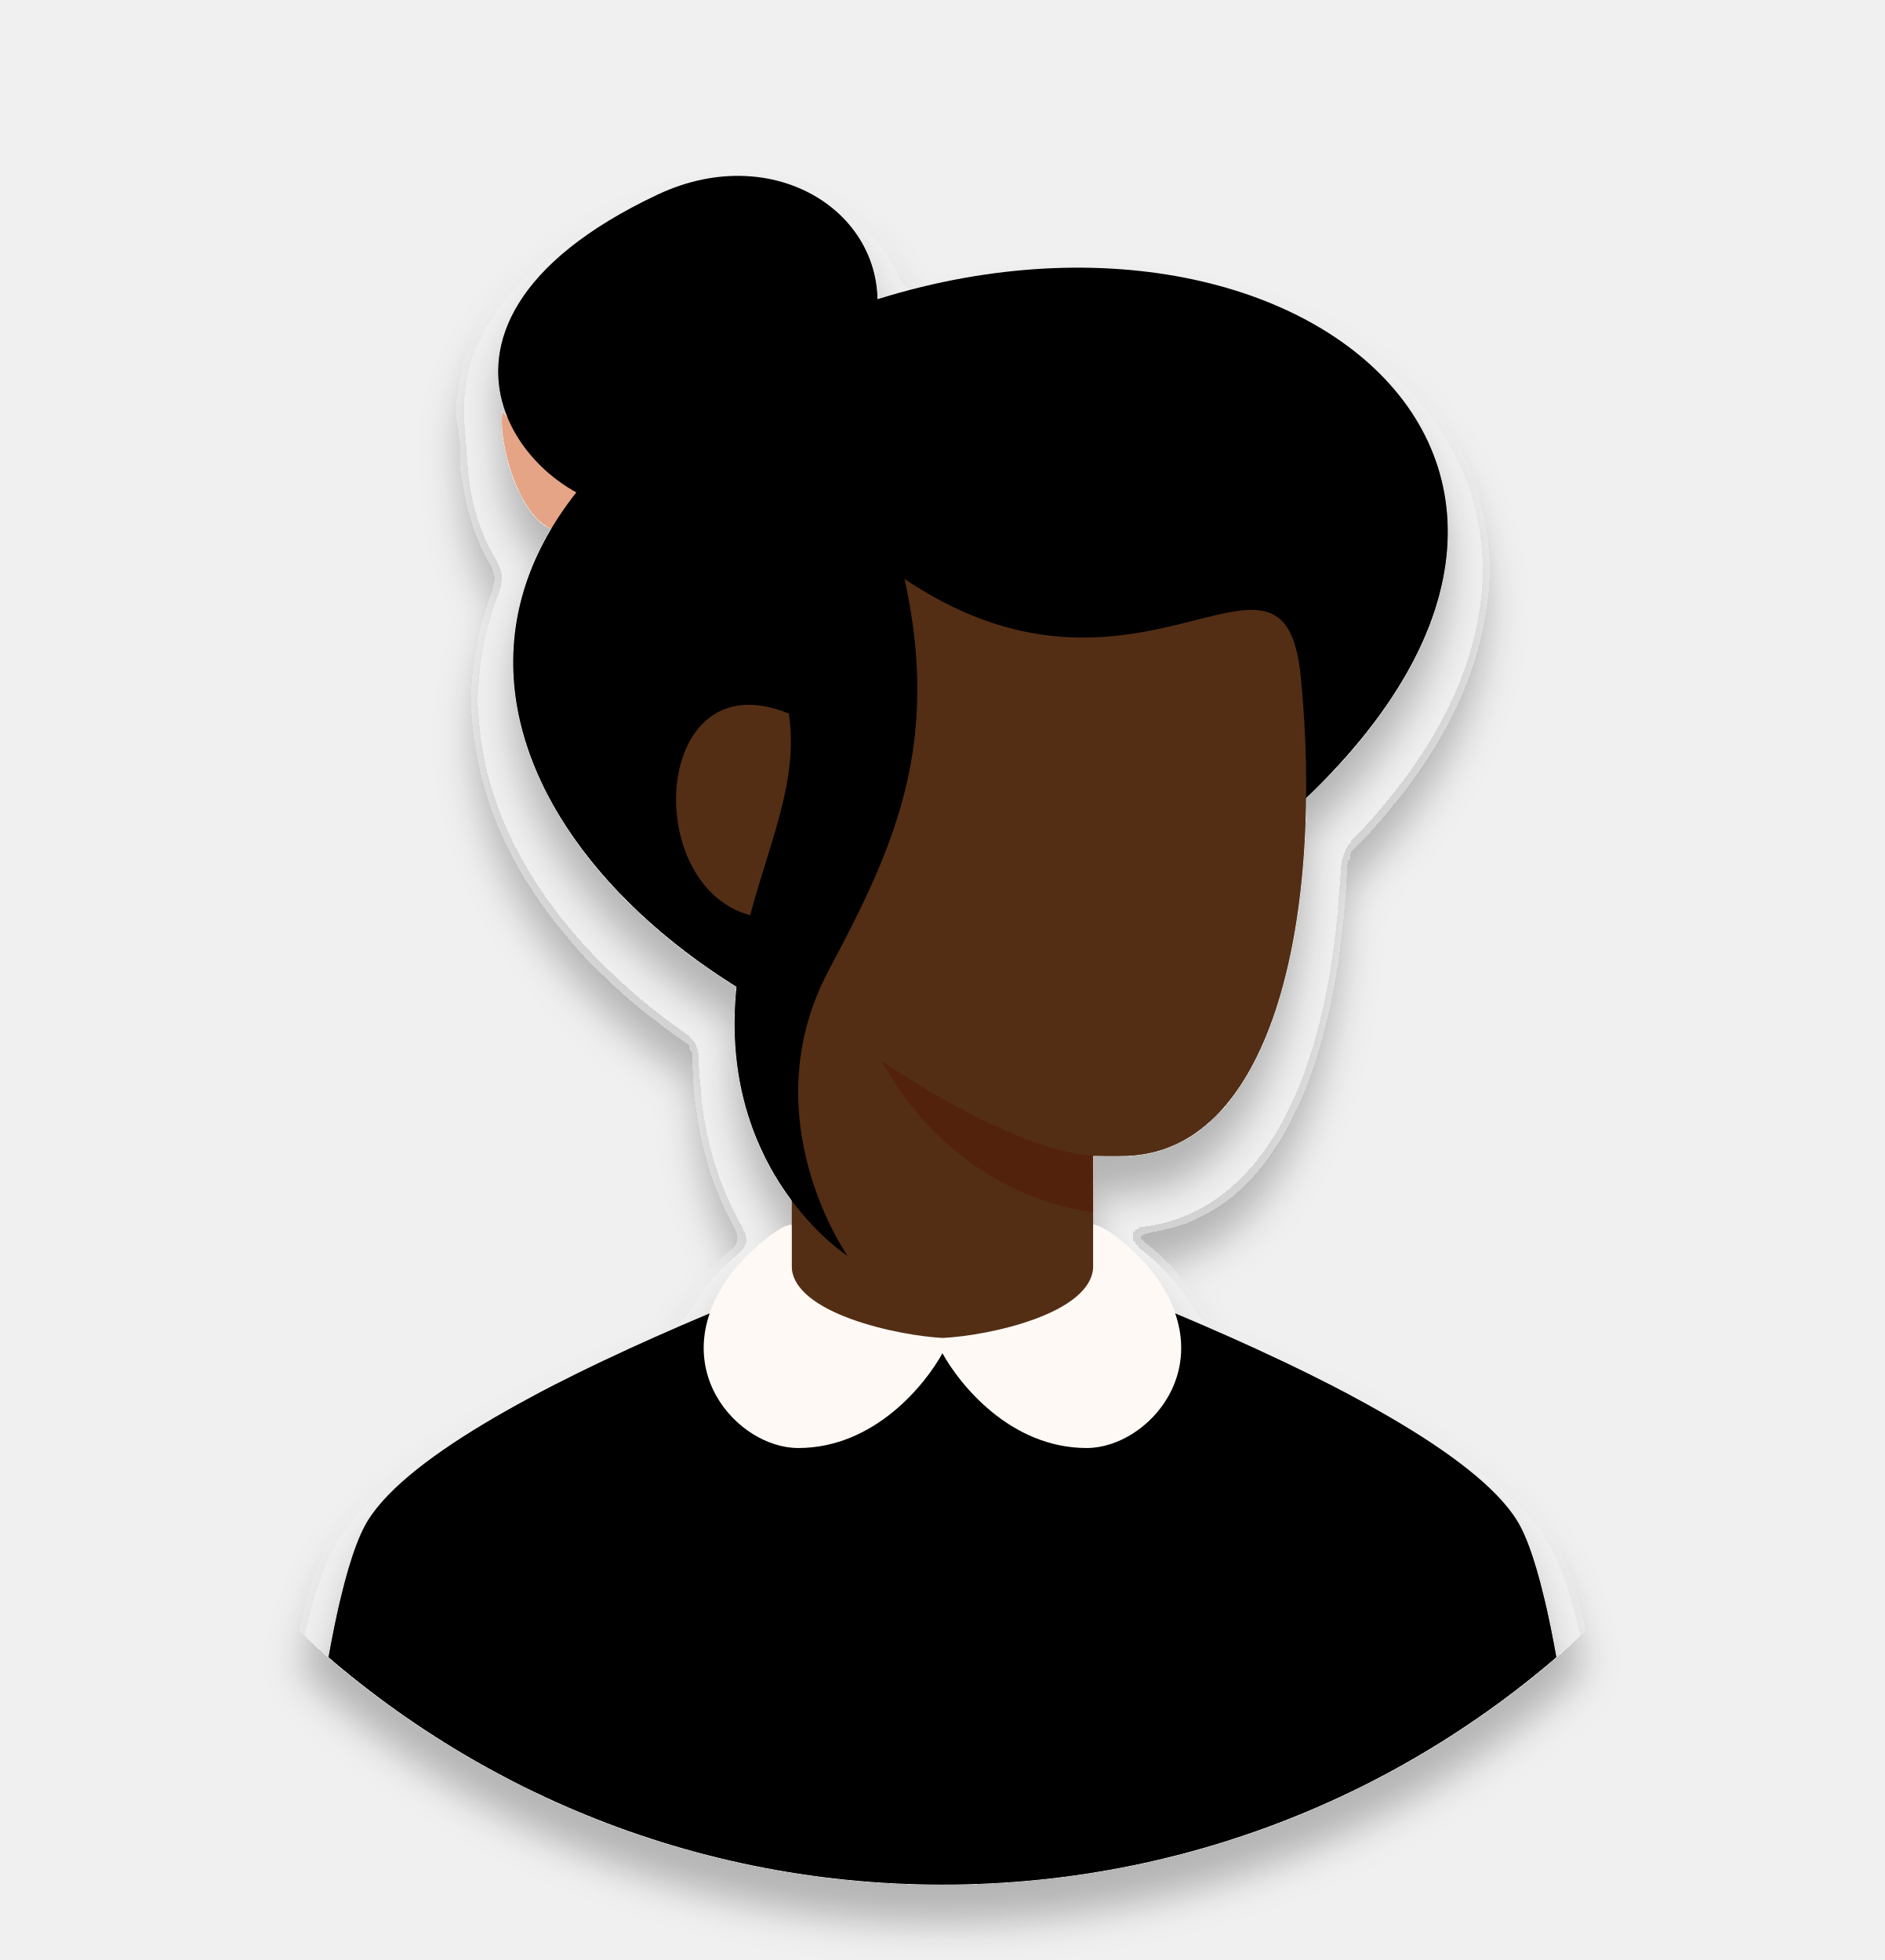
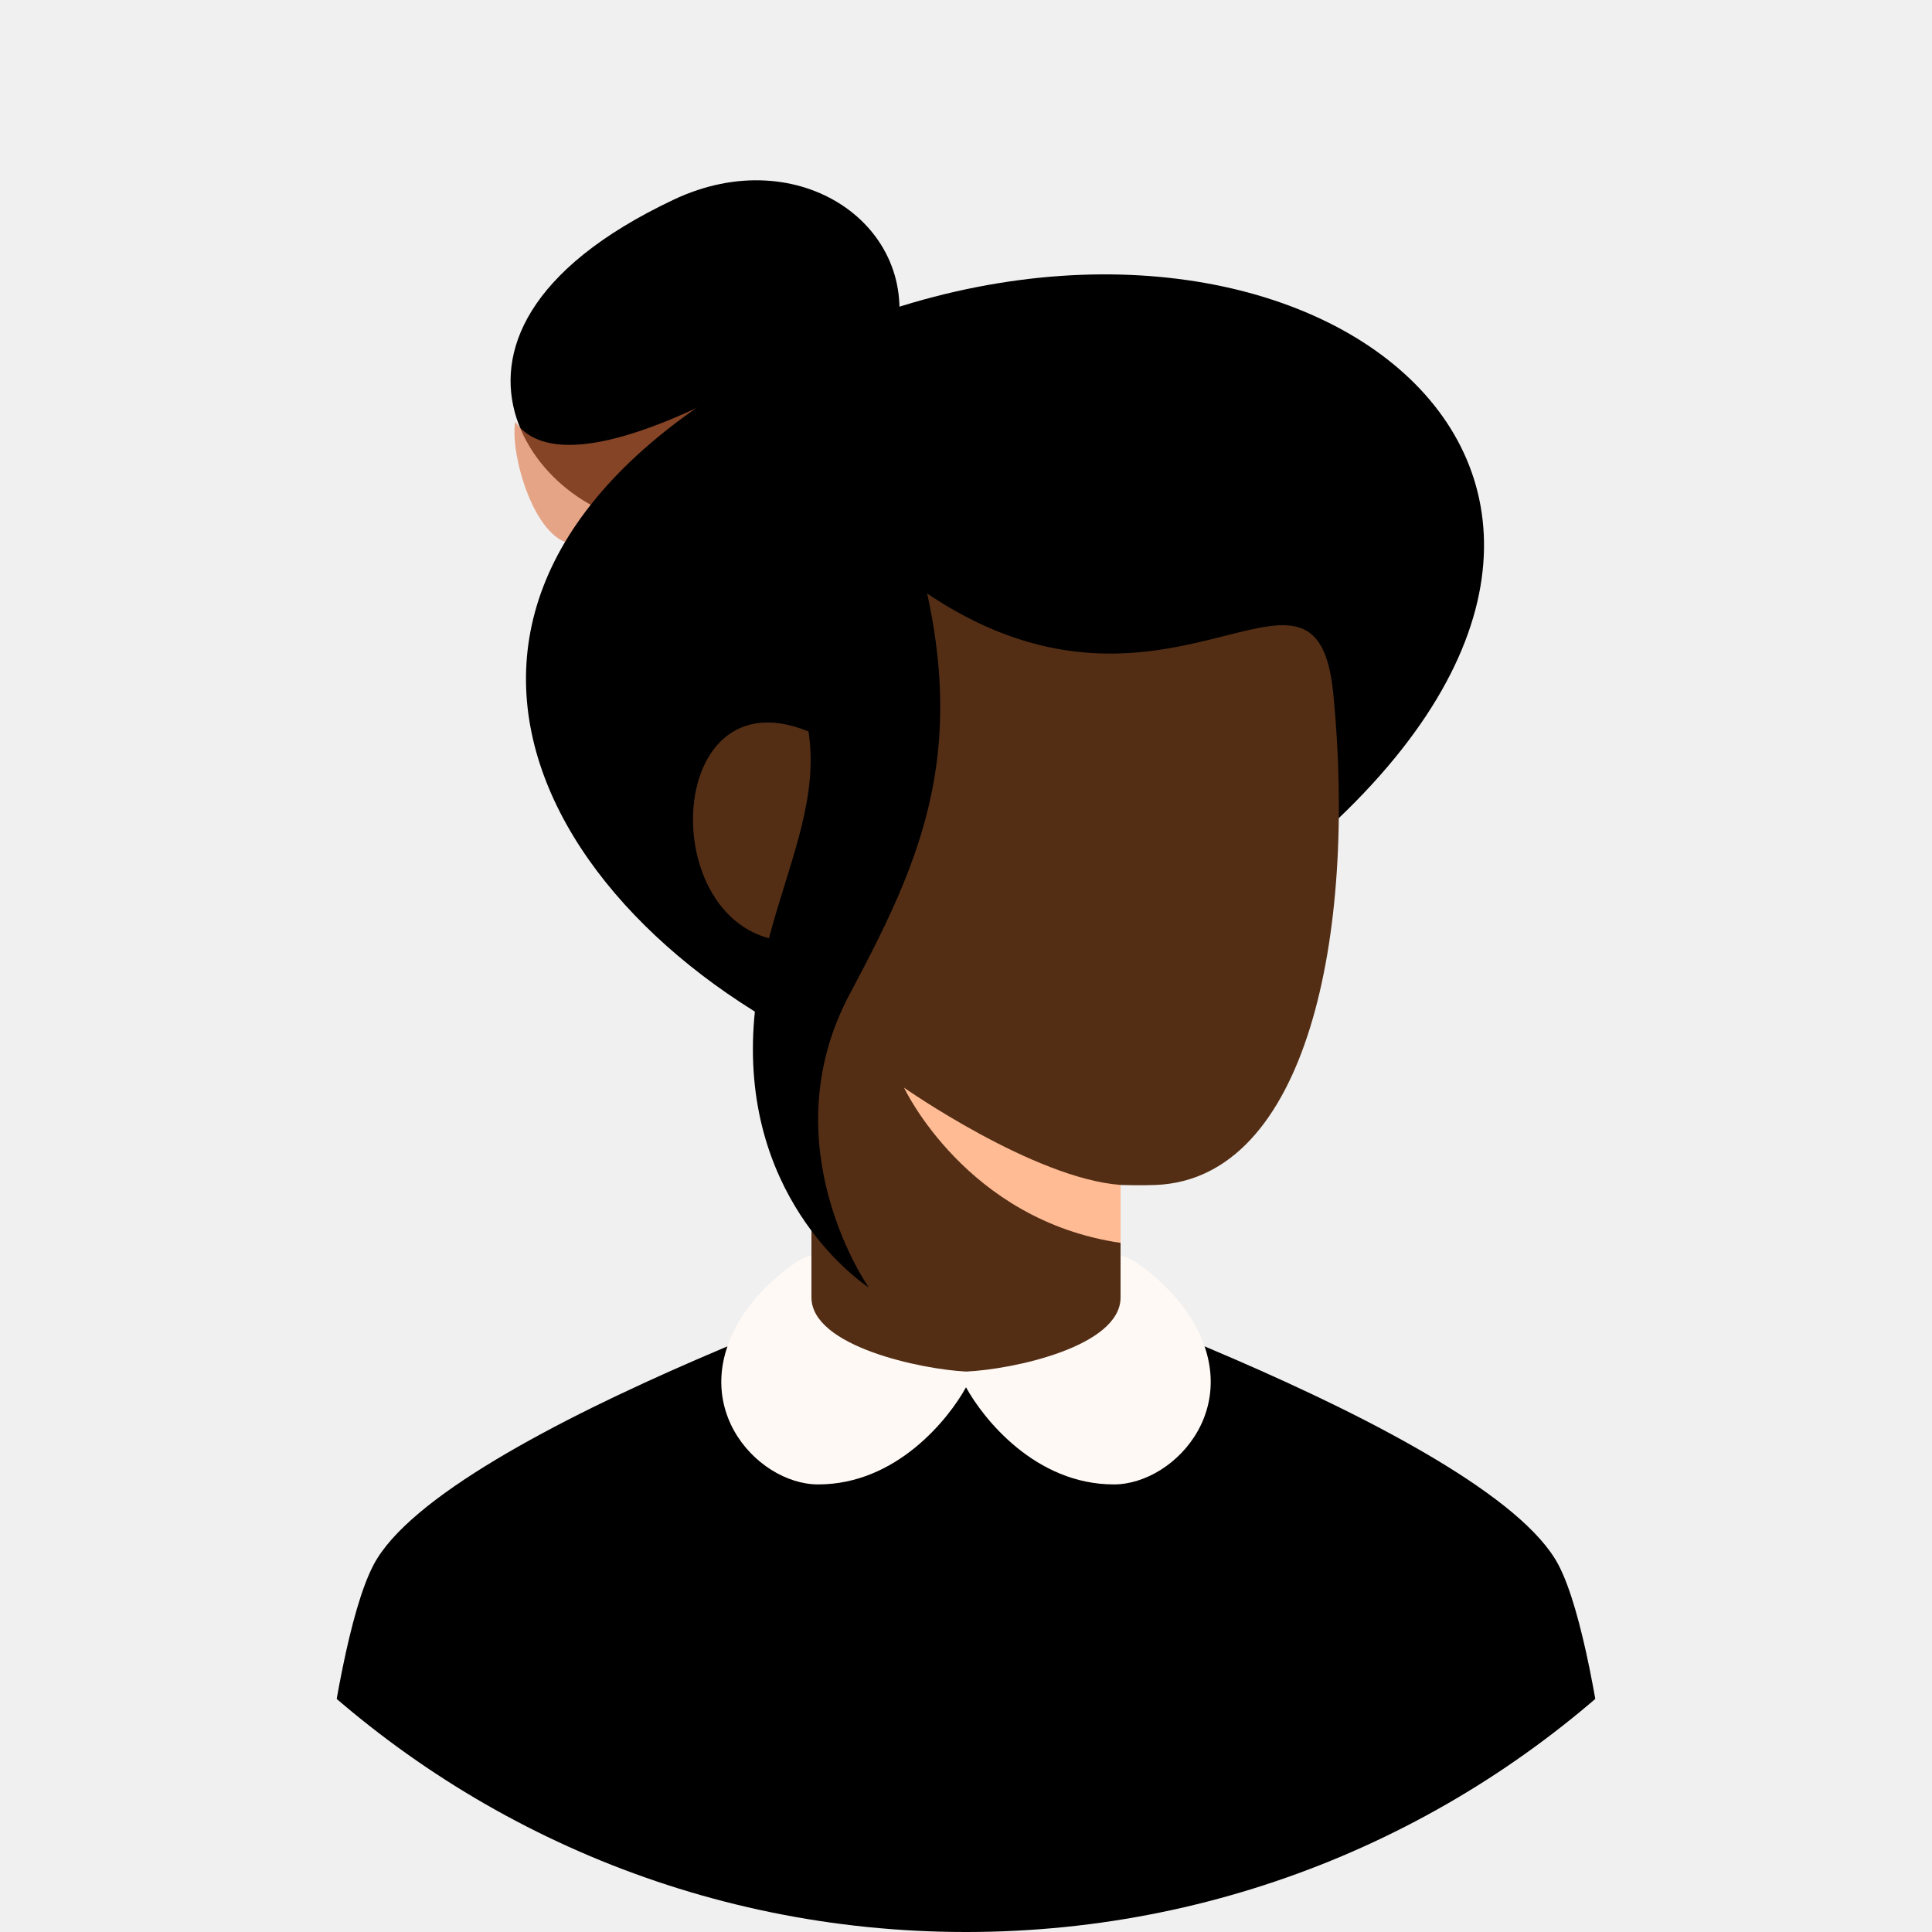
- <svg xmlns="http://www.w3.org/2000/svg" width="200" height="208" viewBox="0 0 200 208" fill="none">
-   <g filter="url(#filter0_d_253_3336)">
-     <g clip-path="url(#clip0_253_3336)">
-       <g filter="url(#filter1_d_253_3336)">
-         <path d="M38.667 162C33.778 171.333 31.334 205.333 31.334 205.333H168.667C168.667 205.333 166.222 171.333 161.334 162C154 148 100 130 100 130C100 130 46 148 38.667 162Z" fill="black" />
-         <mask id="mask0_253_3336" style="mask-type:alpha" maskUnits="userSpaceOnUse" x="31" y="130" width="138" height="76">
-           <path d="M38.667 162C33.778 171.333 31.334 205.333 31.334 205.333H168.667C168.667 205.333 166.222 171.333 161.334 162C154 148 100 130 100 130C100 130 46 148 38.667 162Z" fill="url(#paint0_linear_253_3336)" />
-         </mask>
-         <g mask="url(#mask0_253_3336)">
-           <path opacity="0.4" d="M37.334 199.333C37.334 198.542 37.099 197.769 36.66 197.111C36.22 196.453 35.595 195.941 34.864 195.638C34.133 195.335 33.329 195.256 32.553 195.41C31.777 195.565 31.065 195.945 30.505 196.505C29.946 197.064 29.565 197.777 29.41 198.553C29.256 199.329 29.335 200.133 29.638 200.864C29.941 201.595 30.454 202.22 31.111 202.659C31.769 203.099 32.542 203.333 33.334 203.333C34.395 203.333 35.412 202.912 36.162 202.162C36.912 201.412 37.334 200.394 37.334 199.333ZM64 199.333C64 198.542 63.766 197.769 63.326 197.111C62.887 196.453 62.262 195.941 61.531 195.638C60.8 195.335 59.996 195.256 59.22 195.41C58.444 195.565 57.731 195.945 57.172 196.505C56.612 197.064 56.231 197.777 56.077 198.553C55.923 199.329 56.002 200.133 56.305 200.864C56.608 201.595 57.12 202.22 57.778 202.659C58.436 203.099 59.209 203.333 60 203.333C61.061 203.333 62.079 202.912 62.829 202.162C63.579 201.412 64 200.394 64 199.333ZM90.667 199.333C90.667 198.542 90.432 197.769 89.993 197.111C89.553 196.453 88.929 195.941 88.198 195.638C87.467 195.335 86.663 195.256 85.887 195.41C85.111 195.565 84.398 195.945 83.839 196.505C83.279 197.064 82.898 197.777 82.744 198.553C82.59 199.329 82.669 200.133 82.972 200.864C83.274 201.595 83.787 202.22 84.445 202.659C85.103 203.099 85.876 203.333 86.667 203.333C87.728 203.333 88.745 202.912 89.495 202.162C90.246 201.412 90.667 200.394 90.667 199.333ZM117.334 199.333C117.334 198.542 117.099 197.769 116.66 197.111C116.22 196.453 115.595 195.941 114.864 195.638C114.133 195.335 113.329 195.256 112.553 195.41C111.777 195.565 111.065 195.945 110.505 196.505C109.946 197.064 109.565 197.777 109.411 198.553C109.256 199.329 109.335 200.133 109.638 200.864C109.941 201.595 110.454 202.22 111.111 202.659C111.769 203.099 112.543 203.333 113.334 203.333C114.395 203.333 115.412 202.912 116.162 202.162C116.912 201.412 117.334 200.394 117.334 199.333ZM144 199.333C144 198.542 143.766 197.769 143.326 197.111C142.887 196.453 142.262 195.941 141.531 195.638C140.8 195.335 139.996 195.256 139.22 195.41C138.444 195.565 137.731 195.945 137.172 196.505C136.612 197.064 136.232 197.777 136.077 198.553C135.923 199.329 136.002 200.133 136.305 200.864C136.608 201.595 137.12 202.22 137.778 202.659C138.436 203.099 139.209 203.333 140 203.333C141.061 203.333 142.079 202.912 142.829 202.162C143.579 201.412 144 200.394 144 199.333ZM170.667 199.333C170.667 198.542 170.432 197.769 169.993 197.111C169.553 196.453 168.929 195.941 168.198 195.638C167.467 195.335 166.663 195.256 165.887 195.41C165.111 195.565 164.398 195.945 163.839 196.505C163.279 197.064 162.898 197.777 162.744 198.553C162.59 199.329 162.669 200.133 162.971 200.864C163.274 201.595 163.787 202.22 164.445 202.659C165.103 203.099 165.876 203.333 166.667 203.333C167.728 203.333 168.745 202.912 169.495 202.162C170.246 201.412 170.667 200.394 170.667 199.333V199.333ZM50.667 186C50.667 185.209 50.432 184.436 49.993 183.778C49.553 183.12 48.929 182.607 48.198 182.304C47.467 182.002 46.663 181.923 45.887 182.077C45.111 182.231 44.398 182.612 43.839 183.172C43.279 183.731 42.898 184.444 42.744 185.22C42.59 185.996 42.669 186.8 42.971 187.531C43.274 188.262 43.787 188.886 44.445 189.326C45.102 189.765 45.876 190 46.667 190C47.728 190 48.745 189.579 49.495 188.828C50.246 188.078 50.667 187.061 50.667 186ZM77.334 186C77.334 185.209 77.099 184.436 76.659 183.778C76.22 183.12 75.595 182.607 74.864 182.304C74.133 182.002 73.329 181.923 72.553 182.077C71.777 182.231 71.065 182.612 70.505 183.172C69.946 183.731 69.565 184.444 69.41 185.22C69.256 185.996 69.335 186.8 69.638 187.531C69.941 188.262 70.454 188.886 71.111 189.326C71.769 189.765 72.543 190 73.334 190C74.394 190 75.412 189.579 76.162 188.828C76.912 188.078 77.334 187.061 77.334 186ZM104 186C104 185.209 103.766 184.436 103.326 183.778C102.887 183.12 102.262 182.607 101.531 182.304C100.8 182.002 99.996 181.923 99.22 182.077C98.444 182.231 97.731 182.612 97.172 183.172C96.612 183.731 96.231 184.444 96.077 185.22C95.923 185.996 96.002 186.8 96.305 187.531C96.608 188.262 97.12 188.886 97.778 189.326C98.436 189.765 99.209 190 100 190C101.061 190 102.079 189.579 102.829 188.828C103.579 188.078 104 187.061 104 186ZM130.667 186C130.667 185.209 130.432 184.436 129.993 183.778C129.553 183.12 128.929 182.607 128.198 182.304C127.467 182.002 126.663 181.923 125.887 182.077C125.111 182.231 124.398 182.612 123.839 183.172C123.279 183.731 122.898 184.444 122.744 185.22C122.59 185.996 122.669 186.8 122.971 187.531C123.274 188.262 123.787 188.886 124.445 189.326C125.103 189.765 125.876 190 126.667 190C127.728 190 128.745 189.579 129.495 188.828C130.246 188.078 130.667 187.061 130.667 186ZM157.334 186C157.334 185.209 157.099 184.436 156.66 183.778C156.22 183.12 155.595 182.607 154.864 182.304C154.133 182.002 153.329 181.923 152.553 182.077C151.777 182.231 151.065 182.612 150.505 183.172C149.946 183.731 149.565 184.444 149.411 185.22C149.256 185.996 149.335 186.8 149.638 187.531C149.941 188.262 150.454 188.886 151.111 189.326C151.769 189.765 152.543 190 153.334 190C154.395 190 155.412 189.579 156.162 188.828C156.912 188.078 157.334 187.061 157.334 186ZM37.334 172.667C37.334 171.876 37.099 171.102 36.66 170.444C36.22 169.787 35.595 169.274 34.864 168.971C34.133 168.668 33.329 168.589 32.553 168.744C31.777 168.898 31.065 169.279 30.505 169.838C29.946 170.398 29.565 171.11 29.41 171.886C29.256 172.662 29.335 173.466 29.638 174.197C29.941 174.928 30.454 175.553 31.111 175.993C31.769 176.432 32.542 176.667 33.334 176.667C34.395 176.667 35.412 176.245 36.162 175.495C36.912 174.745 37.334 173.728 37.334 172.667ZM64 172.667C64 171.876 63.766 171.102 63.326 170.444C62.887 169.787 62.262 169.274 61.531 168.971C60.8 168.668 59.996 168.589 59.22 168.744C58.444 168.898 57.731 169.279 57.172 169.838C56.612 170.398 56.231 171.11 56.077 171.886C55.923 172.662 56.002 173.466 56.305 174.197C56.608 174.928 57.12 175.553 57.778 175.993C58.436 176.432 59.209 176.667 60 176.667C61.061 176.667 62.079 176.245 62.829 175.495C63.579 174.745 64 173.728 64 172.667ZM90.667 172.667C90.667 171.876 90.432 171.102 89.993 170.444C89.553 169.787 88.929 169.274 88.198 168.971C87.467 168.668 86.663 168.589 85.887 168.744C85.111 168.898 84.398 169.279 83.839 169.838C83.279 170.398 82.898 171.11 82.744 171.886C82.59 172.662 82.669 173.466 82.972 174.197C83.274 174.928 83.787 175.553 84.445 175.993C85.103 176.432 85.876 176.667 86.667 176.667C87.728 176.667 88.745 176.245 89.495 175.495C90.246 174.745 90.667 173.728 90.667 172.667ZM117.334 172.667C117.334 171.876 117.099 171.102 116.66 170.444C116.22 169.787 115.595 169.274 114.864 168.971C114.133 168.668 113.329 168.589 112.553 168.744C111.777 168.898 111.065 169.279 110.505 169.838C109.946 170.398 109.565 171.11 109.411 171.886C109.256 172.662 109.335 173.466 109.638 174.197C109.941 174.928 110.454 175.553 111.111 175.993C111.769 176.432 112.543 176.667 113.334 176.667C114.395 176.667 115.412 176.245 116.162 175.495C116.912 174.745 117.334 173.728 117.334 172.667ZM144 172.667C144 171.876 143.766 171.102 143.326 170.444C142.887 169.787 142.262 169.274 141.531 168.971C140.8 168.668 139.996 168.589 139.22 168.744C138.444 168.898 137.731 169.279 137.172 169.838C136.612 170.398 136.232 171.11 136.077 171.886C135.923 172.662 136.002 173.466 136.305 174.197C136.608 174.928 137.12 175.553 137.778 175.993C138.436 176.432 139.209 176.667 140 176.667C141.061 176.667 142.079 176.245 142.829 175.495C143.579 174.745 144 173.728 144 172.667ZM170.667 172.667C170.667 171.876 170.432 171.102 169.993 170.444C169.553 169.787 168.929 169.274 168.198 168.971C167.467 168.668 166.663 168.589 165.887 168.744C165.111 168.898 164.398 169.279 163.839 169.838C163.279 170.398 162.898 171.11 162.744 171.886C162.59 172.662 162.669 173.466 162.971 174.197C163.274 174.928 163.787 175.553 164.445 175.993C165.103 176.432 165.876 176.667 166.667 176.667C167.728 176.667 168.745 176.245 169.495 175.495C170.246 174.745 170.667 173.728 170.667 172.667V172.667ZM50.667 159.333C50.667 158.542 50.432 157.769 49.993 157.111C49.553 156.453 48.929 155.941 48.198 155.638C47.467 155.335 46.663 155.256 45.887 155.41C45.111 155.565 44.398 155.945 43.839 156.505C43.279 157.064 42.898 157.777 42.744 158.553C42.59 159.329 42.669 160.133 42.971 160.864C43.274 161.595 43.787 162.22 44.445 162.659C45.102 163.099 45.876 163.333 46.667 163.333C47.728 163.333 48.745 162.912 49.495 162.162C50.246 161.412 50.667 160.394 50.667 159.333ZM77.334 159.333C77.334 158.542 77.099 157.769 76.659 157.111C76.22 156.453 75.595 155.941 74.864 155.638C74.133 155.335 73.329 155.256 72.553 155.41C71.777 155.565 71.065 155.945 70.505 156.505C69.946 157.064 69.565 157.777 69.41 158.553C69.256 159.329 69.335 160.133 69.638 160.864C69.941 161.595 70.454 162.22 71.111 162.659C71.769 163.099 72.543 163.333 73.334 163.333C74.394 163.333 75.412 162.912 76.162 162.162C76.912 161.412 77.334 160.394 77.334 159.333ZM104 159.333C104 158.542 103.766 157.769 103.326 157.111C102.887 156.453 102.262 155.941 101.531 155.638C100.8 155.335 99.996 155.256 99.22 155.41C98.444 155.565 97.731 155.945 97.172 156.505C96.612 157.064 96.231 157.777 96.077 158.553C95.923 159.329 96.002 160.133 96.305 160.864C96.608 161.595 97.12 162.22 97.778 162.659C98.436 163.099 99.209 163.333 100 163.333C101.061 163.333 102.079 162.912 102.829 162.162C103.579 161.412 104 160.394 104 159.333ZM130.667 159.333C130.667 158.542 130.432 157.769 129.993 157.111C129.553 156.453 128.929 155.941 128.198 155.638C127.467 155.335 126.663 155.256 125.887 155.41C125.111 155.565 124.398 155.945 123.839 156.505C123.279 157.064 122.898 157.777 122.744 158.553C122.59 159.329 122.669 160.133 122.971 160.864C123.274 161.595 123.787 162.22 124.445 162.659C125.103 163.099 125.876 163.333 126.667 163.333C127.728 163.333 128.745 162.912 129.495 162.162C130.246 161.412 130.667 160.394 130.667 159.333ZM157.334 159.333C157.334 158.542 157.099 157.769 156.66 157.111C156.22 156.453 155.595 155.941 154.864 155.638C154.133 155.335 153.329 155.256 152.553 155.41C151.777 155.565 151.065 155.945 150.505 156.505C149.946 157.064 149.565 157.777 149.411 158.553C149.256 159.329 149.335 160.133 149.638 160.864C149.941 161.595 150.454 162.22 151.111 162.659C151.769 163.099 152.543 163.333 153.334 163.333C154.395 163.333 155.412 162.912 156.162 162.162C156.912 161.412 157.334 160.394 157.334 159.333ZM37.334 146C37.334 145.209 37.099 144.436 36.66 143.778C36.22 143.12 35.595 142.607 34.864 142.304C34.133 142.002 33.329 141.923 32.553 142.077C31.777 142.231 31.065 142.612 30.505 143.172C29.946 143.731 29.565 144.444 29.41 145.22C29.256 145.996 29.335 146.8 29.638 147.531C29.941 148.262 30.454 148.886 31.111 149.326C31.769 149.765 32.542 150 33.334 150C34.395 150 35.412 149.579 36.162 148.828C36.912 148.078 37.334 147.061 37.334 146ZM64 146C64 145.209 63.766 144.436 63.326 143.778C62.887 143.12 62.262 142.607 61.531 142.304C60.8 142.002 59.996 141.923 59.22 142.077C58.444 142.231 57.731 142.612 57.172 143.172C56.612 143.731 56.231 144.444 56.077 145.22C55.923 145.996 56.002 146.8 56.305 147.531C56.608 148.262 57.12 148.886 57.778 149.326C58.436 149.765 59.209 150 60 150C61.061 150 62.079 149.579 62.829 148.828C63.579 148.078 64 147.061 64 146ZM144 146C144 145.209 143.766 144.436 143.326 143.778C142.887 143.12 142.262 142.607 141.531 142.304C140.8 142.002 139.996 141.923 139.22 142.077C138.444 142.231 137.731 142.612 137.172 143.172C136.612 143.731 136.232 144.444 136.077 145.22C135.923 145.996 136.002 146.8 136.305 147.531C136.608 148.262 137.12 148.886 137.778 149.326C138.436 149.765 139.209 150 140 150C141.061 150 142.079 149.579 142.829 148.828C143.579 148.078 144 147.061 144 146ZM170.667 146C170.667 145.209 170.432 144.436 169.993 143.778C169.553 143.12 168.929 142.607 168.198 142.304C167.467 142.002 166.663 141.923 165.887 142.077C165.111 142.231 164.398 142.612 163.839 143.172C163.279 143.731 162.898 144.444 162.744 145.22C162.59 145.996 162.669 146.8 162.971 147.531C163.274 148.262 163.787 148.886 164.445 149.326C165.103 149.765 165.876 150 166.667 150C167.728 150 168.745 149.579 169.495 148.828C170.246 148.078 170.667 147.061 170.667 146V146Z" fill="black" />
-         </g>
-         <path d="M92.757 35.133C95.424 23.466 82.779 14.514 69.757 20.66C39.091 35.133 57.333 55.333 68.667 54C80 52.666 90.091 46.8 92.757 35.133Z" fill="url(#paint1_linear_253_3336)" />
-         <g style="mix-blend-mode:multiply" opacity="0.6">
-           <path d="M81.667 37C81.667 37 59 51.667 53.334 43.667C52.749 47.007 55.438 56.443 59.667 56.333C72.318 56.004 81.667 37 81.667 37Z" fill="#E0713F" />
-         </g>
-         <path d="M85.334 108.667C99.656 115.547 101.745 115.179 133.334 89.333C181.001 50.333 136.001 14.667 87.667 33.667C35.334 56.667 52.867 93.071 85.334 108.667Z" fill="url(#paint2_linear_253_3336)" />
-         <path d="M84 136C88.888 144 111.111 144 116 136V122.667C116 122.667 118.175 122.733 119.666 122.667C135.26 122 140.471 96.915 138.024 71.825C136.232 53.451 120.666 78.667 95.333 61C96.333 80.333 88 78.333 84.333 76C67.666 68.333 67.527 99.761 84 97.333V136Z" fill="#532E15" />
-         <g style="mix-blend-mode:multiply">
-           <path d="M115.999 122.663C107.003 121.995 93.587 112.597 93.587 112.597C93.587 112.597 100.005 126.327 115.999 128.661L115.999 122.663Z" fill="#FFBB94" />
-         </g>
-         <path d="M84.001 134.307V130C82.778 130 79.277 132.888 77.477 135.333C70.359 145 78.254 153.667 84.693 153.667C92.817 153.667 98.201 146.879 100.001 143.613C101.801 146.88 107.185 153.667 115.309 153.667C121.747 153.667 129.642 145 122.525 135.333C120.724 132.888 117.223 130 116.001 130V134.307C116.001 139.405 104.841 141.765 100.023 141.983C95.462 141.765 84.001 139.405 84.001 134.307Z" fill="#FFF9F5" />
-         <path d="M91.607 47.618C102.274 74.285 96.274 87.285 87.941 102.952C79.607 118.618 89.941 133.285 89.941 133.285C89.941 133.285 77.941 125.618 77.941 108.618C77.941 91.618 89.941 80.952 79.941 66.952C69.941 52.952 80.941 20.952 91.607 47.618Z" fill="url(#paint3_linear_253_3336)" />
-       </g>
+ <svg xmlns="http://www.w3.org/2000/svg" xmlns:xlink="http://www.w3.org/1999/xlink" fill="none" height="200" viewBox="0 0 200 200" width="200">
+   <linearGradient id="a" gradientUnits="userSpaceOnUse" x1="100" x2="100" y1="130" y2="205.333">
+     <stop offset="0" stop-color="#806a6a" />
+     <stop offset="1" stop-color="#665654" />
+   </linearGradient>
+   <linearGradient id="b">
+     <stop offset="0" />
+     <stop offset="1" />
+   </linearGradient>
+   <linearGradient id="c" gradientUnits="userSpaceOnUse" x1="72.986" x2="72.986" xlink:href="#b" y1="54.063" y2="18.663" />
+   <linearGradient id="d" gradientUnits="userSpaceOnUse" x1="104.038" x2="104.038" xlink:href="#b" y1="112.456" y2="28.405" />
+   <linearGradient id="e" gradientUnits="userSpaceOnUse" x1="86.672" x2="86.672" xlink:href="#b" y1="133.285" y2="37.333" />
+   <clipPath id="f">
+     <rect height="200" rx="100" width="200" />
+   </clipPath>
+   <mask id="g" height="76" maskUnits="userSpaceOnUse" width="138" x="31" y="130">
+     <path d="m38.667 162c-4.889 9.333-7.333 43.333-7.333 43.333h137.333s-2.445-34-7.333-43.333c-7.334-14-61.334-32-61.334-32s-54 18-61.333 32z" fill="url(#a)" />
+   </mask>
+   <g clip-path="url(#f)">
+     <path d="m38.667 162c-4.889 9.333-7.333 43.333-7.333 43.333h137.333s-2.445-34-7.333-43.333c-7.334-14-61.334-32-61.334-32s-54 18-61.333 32z" fill="#000" />
+     <g mask="url(#g)">
+       <path d="m37.334 199.333c0-.791-.234-1.564-.674-2.222-.44-.658-1.064-1.17-1.795-1.473s-1.535-.382-2.311-.228c-.776.155-1.489.535-2.048 1.095-.559.559-.94 1.272-1.095 2.048-.154.776-.075 1.58.228 2.311.303.731.816 1.356 1.473 1.795.658.44 1.431.674 2.222.674 1.061 0 2.078-.421 2.829-1.171.75-.75 1.171-1.768 1.171-2.829zm26.667 0c0-.791-.235-1.564-.674-2.222s-1.064-1.17-1.795-1.473c-.731-.303-1.535-.382-2.311-.228-.776.155-1.489.535-2.048 1.095-.559.559-.94 1.272-1.095 2.048-.154.776-.075 1.58.228 2.311.303.731.815 1.356 1.473 1.795.658.44 1.431.674 2.222.674 1.061 0 2.078-.421 2.829-1.171.75-.75 1.171-1.768 1.171-2.829zm26.667 0c0-.791-.235-1.564-.674-2.222-.44-.658-1.064-1.17-1.795-1.473s-1.535-.382-2.311-.228c-.776.155-1.489.535-2.048 1.095-.559.559-.94 1.272-1.095 2.048-.154.776-.075 1.58.228 2.311.303.731.815 1.356 1.473 1.795.658.44 1.431.674 2.222.674 1.061 0 2.078-.421 2.828-1.171.75-.75 1.172-1.768 1.172-2.829zm26.667 0c0-.791-.235-1.564-.674-2.222-.44-.658-1.065-1.17-1.796-1.473s-1.535-.382-2.311-.228c-.776.155-1.488.535-2.048 1.095-.559.559-.94 1.272-1.094 2.048-.155.776-.076 1.58.227 2.311s.816 1.356 1.473 1.795c.658.44 1.432.674 2.223.674 1.061 0 2.078-.421 2.828-1.171s1.172-1.768 1.172-2.829zm26.666 0c0-.791-.234-1.564-.674-2.222-.439-.658-1.064-1.17-1.795-1.473s-1.535-.382-2.311-.228c-.776.155-1.489.535-2.048 1.095-.56.559-.94 1.272-1.095 2.048-.154.776-.075 1.58.228 2.311s.815 1.356 1.473 1.795c.658.44 1.431.674 2.222.674 1.061 0 2.079-.421 2.829-1.171s1.171-1.768 1.171-2.829zm26.667 0c0-.791-.235-1.564-.674-2.222-.44-.658-1.064-1.17-1.795-1.473s-1.535-.382-2.311-.228c-.776.155-1.489.535-2.048 1.095-.56.559-.941 1.272-1.095 2.048s-.075 1.58.227 2.311c.303.731.816 1.356 1.474 1.795.658.44 1.431.674 2.222.674 1.061 0 2.078-.421 2.828-1.171.751-.75 1.172-1.768 1.172-2.829zm-120-13.333c0-.791-.235-1.564-.674-2.222-.44-.658-1.064-1.171-1.795-1.474-.731-.302-1.535-.381-2.311-.227s-1.489.535-2.048 1.095c-.559.559-.94 1.272-1.095 2.048-.154.776-.075 1.58.228 2.311.303.731.815 1.355 1.473 1.795.658.439 1.431.674 2.222.674 1.061 0 2.078-.421 2.828-1.172.75-.75 1.172-1.767 1.172-2.828zm26.667 0c0-.791-.235-1.564-.674-2.222-.44-.658-1.064-1.171-1.795-1.474-.731-.302-1.535-.381-2.311-.227s-1.489.535-2.048 1.095c-.559.559-.94 1.272-1.095 2.048-.154.776-.075 1.58.228 2.311.303.731.816 1.355 1.473 1.795.658.439 1.431.674 2.222.674 1.061 0 2.078-.421 2.828-1.172.75-.75 1.172-1.767 1.172-2.828zm26.666 0c0-.791-.234-1.564-.674-2.222-.439-.658-1.064-1.171-1.795-1.474-.731-.302-1.535-.381-2.311-.227-.776.154-1.489.535-2.048 1.095-.559.559-.94 1.272-1.095 2.048-.154.776-.075 1.58.228 2.311.303.731.815 1.355 1.473 1.795.658.439 1.431.674 2.222.674 1.061 0 2.079-.421 2.829-1.172.75-.75 1.171-1.767 1.171-2.828zm26.667 0c0-.791-.235-1.564-.674-2.222-.44-.658-1.064-1.171-1.795-1.474-.731-.302-1.535-.381-2.311-.227s-1.489.535-2.048 1.095c-.56.559-.941 1.272-1.095 2.048s-.075 1.58.227 2.311c.303.731.816 1.355 1.474 1.795.658.439 1.431.674 2.222.674 1.061 0 2.078-.421 2.828-1.172.751-.75 1.172-1.767 1.172-2.828zm26.667 0c0-.791-.235-1.564-.674-2.222-.44-.658-1.065-1.171-1.796-1.474-.731-.302-1.535-.381-2.311-.227s-1.488.535-2.048 1.095c-.559.559-.94 1.272-1.094 2.048-.155.776-.076 1.58.227 2.311s.816 1.355 1.473 1.795c.658.439 1.432.674 2.223.674 1.061 0 2.078-.421 2.828-1.172.75-.75 1.172-1.767 1.172-2.828zm-120-13.333c0-.791-.234-1.565-.674-2.223-.44-.657-1.064-1.17-1.795-1.473s-1.535-.382-2.311-.227c-.776.154-1.489.535-2.048 1.094-.559.56-.94 1.272-1.095 2.048-.154.776-.075 1.58.228 2.311.303.731.816 1.356 1.473 1.796.658.439 1.431.674 2.222.674 1.061 0 2.078-.422 2.829-1.172.75-.75 1.171-1.767 1.171-2.828zm26.667 0c0-.791-.235-1.565-.674-2.223-.44-.657-1.064-1.17-1.795-1.473-.731-.303-1.535-.382-2.311-.227-.776.154-1.489.535-2.048 1.094-.559.56-.94 1.272-1.095 2.048-.154.776-.075 1.58.228 2.311.303.731.815 1.356 1.473 1.796.658.439 1.431.674 2.222.674 1.061 0 2.078-.422 2.829-1.172.75-.75 1.171-1.767 1.171-2.828zm26.667 0c0-.791-.235-1.565-.674-2.223-.44-.657-1.064-1.17-1.795-1.473s-1.535-.382-2.311-.227c-.776.154-1.489.535-2.048 1.094-.559.56-.94 1.272-1.095 2.048-.154.776-.075 1.58.228 2.311.303.731.815 1.356 1.473 1.796.658.439 1.431.674 2.222.674 1.061 0 2.078-.422 2.828-1.172.75-.75 1.172-1.767 1.172-2.828zm26.667 0c0-.791-.235-1.565-.674-2.223-.44-.657-1.065-1.17-1.796-1.473s-1.535-.382-2.311-.227c-.776.154-1.488.535-2.048 1.094-.559.56-.94 1.272-1.094 2.048-.155.776-.076 1.58.227 2.311s.816 1.356 1.473 1.796c.658.439 1.432.674 2.223.674 1.061 0 2.078-.422 2.828-1.172s1.172-1.767 1.172-2.828zm26.666 0c0-.791-.234-1.565-.674-2.223-.439-.657-1.064-1.17-1.795-1.473s-1.535-.382-2.311-.227c-.776.154-1.489.535-2.048 1.094-.56.56-.94 1.272-1.095 2.048-.154.776-.075 1.58.228 2.311s.815 1.356 1.473 1.796c.658.439 1.431.674 2.222.674 1.061 0 2.079-.422 2.829-1.172s1.171-1.767 1.171-2.828zm26.667 0c0-.791-.235-1.565-.674-2.223-.44-.657-1.064-1.17-1.795-1.473s-1.535-.382-2.311-.227c-.776.154-1.489.535-2.048 1.094-.56.56-.941 1.272-1.095 2.048s-.075 1.58.227 2.311c.303.731.816 1.356 1.474 1.796.658.439 1.431.674 2.222.674 1.061 0 2.078-.422 2.828-1.172.751-.75 1.172-1.767 1.172-2.828zm-120-13.334c0-.791-.235-1.564-.674-2.222-.44-.658-1.064-1.17-1.795-1.473s-1.535-.382-2.311-.228c-.776.155-1.489.535-2.048 1.095-.559.559-.94 1.272-1.095 2.048-.154.776-.075 1.58.228 2.311.303.731.815 1.356 1.473 1.795.658.44 1.431.674 2.222.674 1.061 0 2.078-.421 2.828-1.171.75-.75 1.172-1.768 1.172-2.829zm26.667 0c0-.791-.235-1.564-.674-2.222-.44-.658-1.064-1.17-1.795-1.473s-1.535-.382-2.311-.228c-.776.155-1.489.535-2.048 1.095-.559.559-.94 1.272-1.095 2.048-.154.776-.075 1.58.228 2.311.303.731.816 1.356 1.473 1.795.658.44 1.431.674 2.222.674 1.061 0 2.078-.421 2.828-1.171.75-.75 1.172-1.768 1.172-2.829zm26.666 0c0-.791-.234-1.564-.674-2.222-.439-.658-1.064-1.17-1.795-1.473s-1.535-.382-2.311-.228c-.776.155-1.489.535-2.048 1.095-.559.559-.94 1.272-1.095 2.048-.154.776-.075 1.58.228 2.311.303.731.815 1.356 1.473 1.795.658.44 1.431.674 2.222.674 1.061 0 2.079-.421 2.829-1.171s1.171-1.768 1.171-2.829zm26.667 0c0-.791-.235-1.564-.674-2.222-.44-.658-1.064-1.17-1.795-1.473s-1.535-.382-2.311-.228c-.776.155-1.489.535-2.048 1.095-.56.559-.941 1.272-1.095 2.048s-.075 1.58.227 2.311c.303.731.816 1.356 1.474 1.795.658.44 1.431.674 2.222.674 1.061 0 2.078-.421 2.828-1.171.751-.75 1.172-1.768 1.172-2.829zm26.667 0c0-.791-.235-1.564-.674-2.222-.44-.658-1.065-1.17-1.796-1.473s-1.535-.382-2.311-.228c-.776.155-1.488.535-2.048 1.095-.559.559-.94 1.272-1.094 2.048-.155.776-.076 1.58.227 2.311s.816 1.356 1.473 1.795c.658.44 1.432.674 2.223.674 1.061 0 2.078-.421 2.828-1.171s1.172-1.768 1.172-2.829zm-120-13.333c0-.791-.234-1.564-.674-2.222-.44-.658-1.064-1.171-1.795-1.474-.731-.302-1.535-.381-2.311-.227s-1.489.535-2.048 1.095c-.559.559-.94 1.272-1.095 2.048-.154.776-.075 1.58.228 2.311.303.731.816 1.355 1.473 1.795.658.439 1.431.674 2.222.674 1.061 0 2.078-.421 2.829-1.172.75-.75 1.171-1.767 1.171-2.828zm26.667 0c0-.791-.235-1.564-.674-2.222s-1.064-1.171-1.795-1.474c-.731-.302-1.535-.381-2.311-.227-.776.154-1.489.535-2.048 1.095-.559.559-.94 1.272-1.095 2.048-.154.776-.075 1.58.228 2.311.303.731.815 1.355 1.473 1.795.658.439 1.431.674 2.222.674 1.061 0 2.078-.421 2.829-1.172.75-.75 1.171-1.767 1.171-2.828zm80 0c0-.791-.234-1.564-.674-2.222-.439-.658-1.064-1.171-1.795-1.474-.731-.302-1.535-.381-2.311-.227s-1.489.535-2.048 1.095c-.56.559-.94 1.272-1.095 2.048-.154.776-.075 1.58.228 2.311s.815 1.355 1.473 1.795c.658.439 1.431.674 2.222.674 1.061 0 2.079-.421 2.829-1.172.75-.75 1.171-1.767 1.171-2.828zm26.667 0c0-.791-.235-1.564-.674-2.222-.44-.658-1.064-1.171-1.795-1.474-.731-.302-1.535-.381-2.311-.227s-1.489.535-2.048 1.095c-.56.559-.941 1.272-1.095 2.048s-.075 1.58.227 2.311c.303.731.816 1.355 1.474 1.795.658.439 1.431.674 2.222.674 1.061 0 2.078-.421 2.828-1.172.751-.75 1.172-1.767 1.172-2.828z" fill="#000" opacity=".4" />
    </g>
+     <path d="m92.757 35.133c2.667-11.667-9.978-20.619-23-14.473-30.667 14.473-12.424 34.673-1.091 33.34 11.333-1.333 21.424-7.2 24.091-18.867z" fill="url(#c)" />
+     <path d="m81.667 37s-22.667 14.667-28.333 6.667c-.585 3.341 2.104 12.777 6.333 12.667 12.651-.329 22-19.333 22-19.333z" fill="#e0713f" opacity=".6" />
+     <path d="m85.334 108.667c14.322 6.88 16.411 6.512 48-19.334 47.667-39 2.667-74.667-45.667-55.667-52.333 23-34.801 59.405-2.333 75z" fill="url(#d)" />
+     <path d="m84 136c4.889 8 27.111 8 32 0v-13.333s2.175.066 3.666 0c15.594-.667 20.805-25.752 18.358-50.842-1.792-18.375-17.358 6.841-42.691-10.825 1 19.333-7.333 17.333-11 15-16.667-7.667-16.806 23.761-.333 21.333z" fill="#532e15" />
+     <path d="m115.999 122.663c-8.996-.668-22.412-10.066-22.412-10.066s6.418 13.73 22.412 16.064z" fill="#ffbb94" />
+     <path d="m84.001 134.307v-4.307c-1.223 0-4.723 2.888-6.524 5.333-7.117 9.667.777 18.334 7.216 18.334 8.124 0 13.508-6.788 15.308-10.054 1.8 3.267 7.184 10.054 15.308 10.054 6.438 0 14.333-8.667 7.216-18.334-1.801-2.445-5.302-5.333-6.524-5.333v4.307c0 5.098-11.16 7.458-15.978 7.676-4.561-.218-16.022-2.578-16.022-7.676z" fill="#fff9f5" />
+     <path d="m91.607 47.618c10.667 26.667 4.667 39.667-3.667 55.334-8.333 15.666 2 30.333 2 30.333s-12-7.667-12-24.667c0-17 12-27.666 2-41.666s1-46 11.667-19.333z" fill="url(#e)" />
  </g>
-   <defs>
-     <filter id="filter0_d_253_3336" x="-4" y="0" width="208" height="208" filterUnits="userSpaceOnUse" color-interpolation-filters="sRGB">
-       <feFlood flood-opacity="0" result="BackgroundImageFix" />
-       <feColorMatrix in="SourceAlpha" type="matrix" values="0 0 0 0 0 0 0 0 0 0 0 0 0 0 0 0 0 0 127 0" result="hardAlpha" />
-       <feOffset dy="4" />
-       <feGaussianBlur stdDeviation="2" />
-       <feComposite in2="hardAlpha" operator="out" />
-       <feColorMatrix type="matrix" values="0 0 0 0 0 0 0 0 0 0 0 0 0 0 0 0 0 0 0.25 0" />
-       <feBlend mode="normal" in2="BackgroundImageFix" result="effect1_dropShadow_253_3336" />
-       <feBlend mode="normal" in="SourceGraphic" in2="effect1_dropShadow_253_3336" result="shape" />
-     </filter>
-     <filter id="filter1_d_253_3336" x="27.334" y="18.663" width="145.333" height="194.67" filterUnits="userSpaceOnUse" color-interpolation-filters="sRGB">
-       <feFlood flood-opacity="0" result="BackgroundImageFix" />
-       <feColorMatrix in="SourceAlpha" type="matrix" values="0 0 0 0 0 0 0 0 0 0 0 0 0 0 0 0 0 0 127 0" result="hardAlpha" />
-       <feOffset dy="4" />
-       <feGaussianBlur stdDeviation="2" />
-       <feComposite in2="hardAlpha" operator="out" />
-       <feColorMatrix type="matrix" values="0 0 0 0 0 0 0 0 0 0 0 0 0 0 0 0 0 0 0.25 0" />
-       <feBlend mode="normal" in2="BackgroundImageFix" result="effect1_dropShadow_253_3336" />
-       <feBlend mode="normal" in="SourceGraphic" in2="effect1_dropShadow_253_3336" result="shape" />
-     </filter>
-     <linearGradient id="paint0_linear_253_3336" x1="100" y1="130" x2="100" y2="205.333" gradientUnits="userSpaceOnUse">
-       <stop stop-color="#806A6A" />
-       <stop offset="1" stop-color="#665654" />
-     </linearGradient>
-     <linearGradient id="paint1_linear_253_3336" x1="72.986" y1="54.063" x2="72.986" y2="18.663" gradientUnits="userSpaceOnUse">
-       <stop />
-       <stop offset="1" />
-     </linearGradient>
-     <linearGradient id="paint2_linear_253_3336" x1="104.038" y1="112.456" x2="104.038" y2="28.405" gradientUnits="userSpaceOnUse">
-       <stop />
-       <stop offset="1" />
-     </linearGradient>
-     <linearGradient id="paint3_linear_253_3336" x1="86.672" y1="133.285" x2="86.672" y2="37.333" gradientUnits="userSpaceOnUse">
-       <stop />
-       <stop offset="1" />
-     </linearGradient>
-     <clipPath id="clip0_253_3336">
-       <rect width="200" height="200" rx="100" fill="white" />
-     </clipPath>
-   </defs>
</svg>
